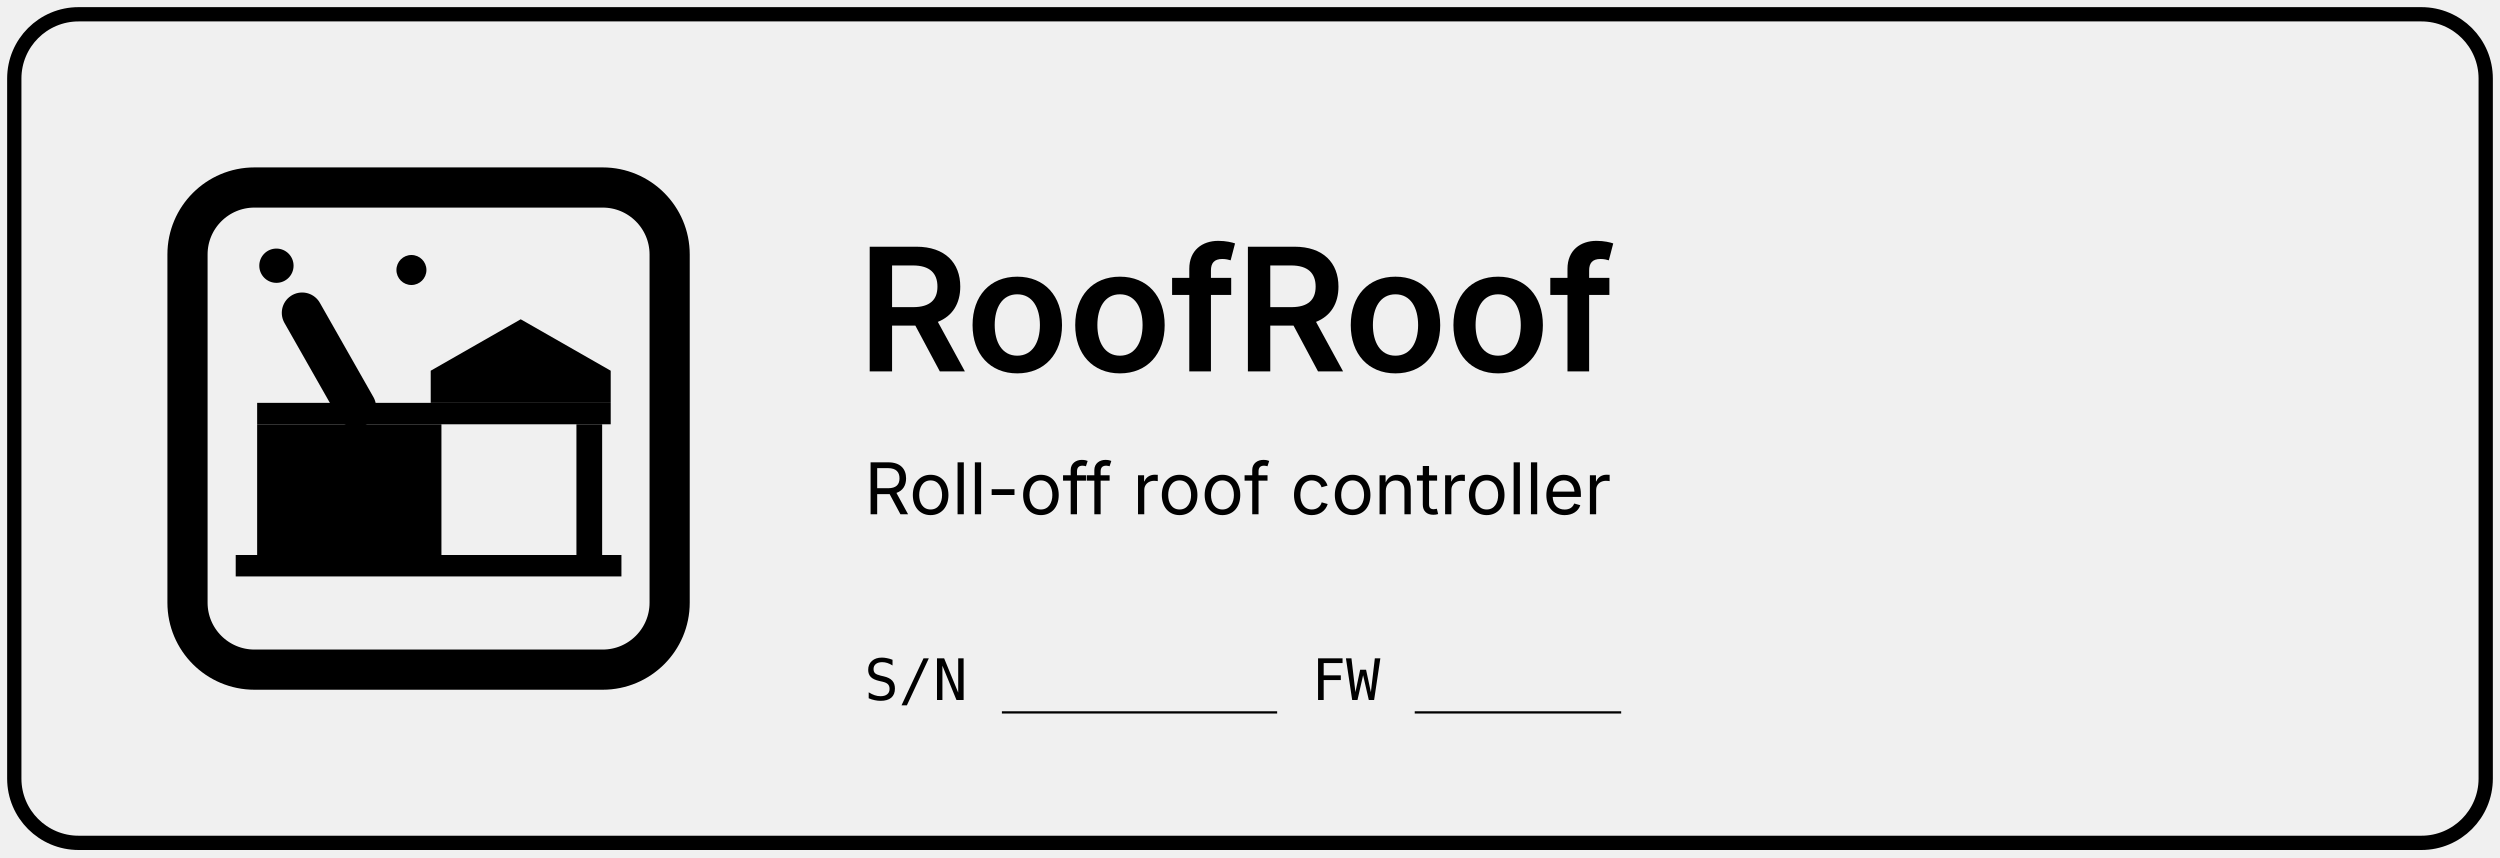
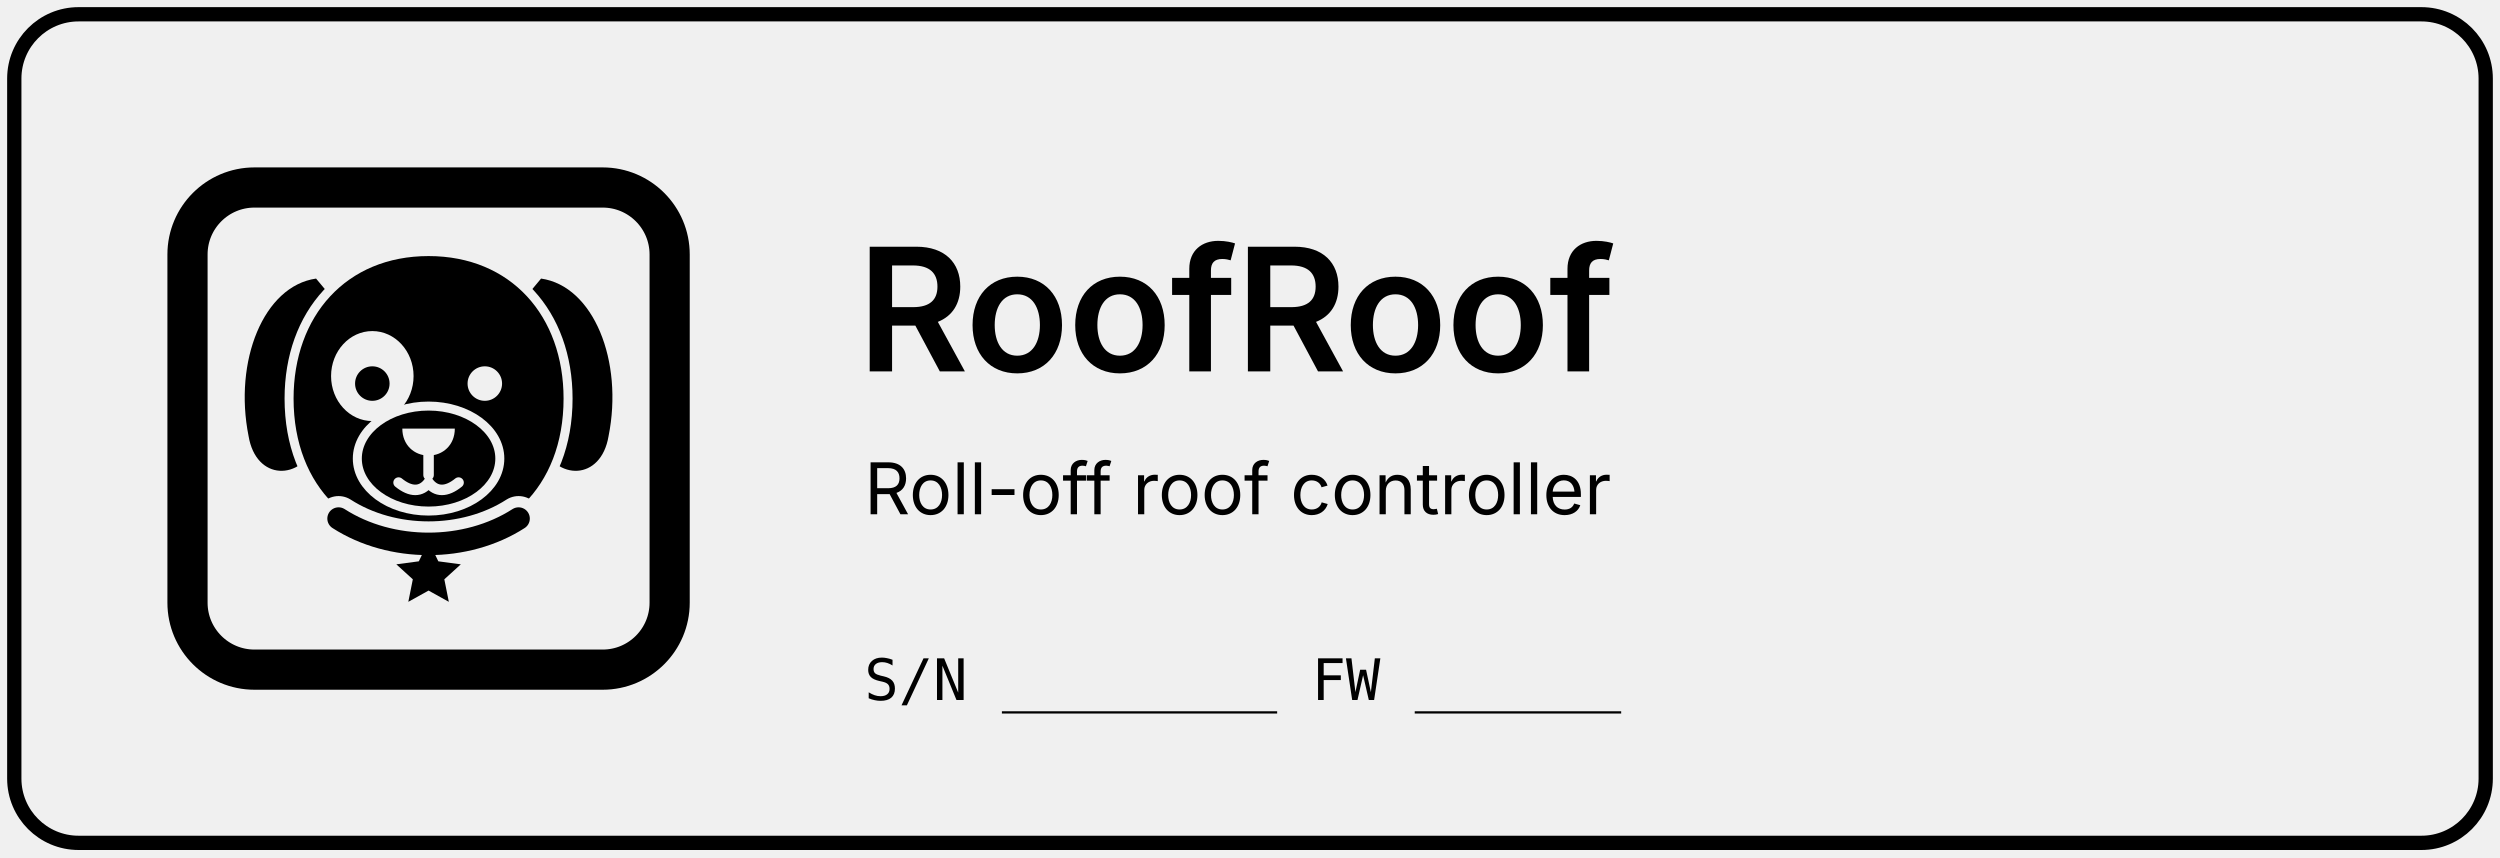
<svg xmlns="http://www.w3.org/2000/svg" width="700" height="240" viewBox="0 0 700 240">
  <rect x="4" y="4" width="692" height="232" rx="18" fill="none" stroke="#000" stroke-width="4" />
  <svg x="30" y="30" width="180" height="180" viewBox="0 0 24 24">
    <rect x="3" y="3" width="18" height="18" rx="2.5" fill="none" stroke="#000" stroke-width="1.5" />
-     <g transform="translate(12 12) scale(.8) translate(-12 -12.6)">
-       <circle cx="4.9" cy="5" r=".8" fill="#000" />
-       <circle cx="11.2" cy="5.2" r=".7" fill="#000" />
-       <path d="M8.6 11.6L6.1 7.2" fill="none" stroke="#000" stroke-width="1.9" stroke-linecap="round" />
-       <rect x="4" y="12.4" width="8.6" height="6.1" fill="#000" />
-       <rect x="18.9" y="12.4" width="1.2" height="6.1" fill="#000" />
-       <rect x="4" y="11.4" width="16.5" height="1" fill="#000" />
-       <path d="M12.1 11.4V9.9L16.3 7.5L20.5 9.9V11.4Z" fill="#000" />
-       <rect x="3" y="18.5" width="18" height="1" fill="#000" />
+     <g transform="translate(3.04 2.2) scale(.28)">
+       <mask id="lemm" maskUnits="userSpaceOnUse" x="0" y="0" width="64" height="64">
+         <path d="M17 15c-7 1-11 11-9 21 1 6 7 6 9 1l5-16zM47 15c7 1 11 11 9 21-1 6-7 6-9 1l-5-16z" fill="#fff" />
+         <path d="M32 12c11 0 18 8 18 19 0 12-8 19-18 19s-18-7-18-19c0-11 7-19 18-19z" fill="#fff" stroke="#000" stroke-width="2.4" paint-order="stroke" />
+         <ellipse cx="24.5" cy="28" rx="5.5" ry="6" fill="#000" />
+         <circle cx="24.5" cy="29" r="2.3" fill="#fff" />
+         <ellipse cx="32" cy="39" rx="9.5" ry="7" fill="none" stroke="#000" stroke-width="1.2" />
+         <g fill="#000">
+           <circle cx="39.5" cy="29" r="2.3" />
+           <path d="M28.5 35h7c0 2.2-1.6 3.6-3.5 3.6s-3.5-1.4-3.5-3.6z" />
+         </g>
+         <path d="M32 38.6v2.6m-4 1c1.6 1.3 3 1.3 4 0 1 1.3 2.4 1.3 4 0" fill="none" stroke="#000" stroke-width="1.4" stroke-linecap="round" />
+         <path d="M20 47c7 4.5 17 4.5 24 0" fill="none" stroke="#000" stroke-width="6" stroke-linecap="round" />
+         <path d="m32 50 1.3 2.7 3 .4-2.2 2 .6 3-2.7-1.5-2.7 1.5.6-3-2.2-2 3-.4z" fill="#000" stroke="#000" stroke-width="2.4" stroke-linejoin="round" />
+       </mask>
+       <rect width="64" height="64" fill="#000" mask="url(#lemm)" />
+       <path d="M20 47c7 4.5 17 4.5 24 0" fill="none" stroke="#000" stroke-width="3" stroke-linecap="round" />
+       <path d="m32 50 1.3 2.7 3 .4-2.2 2 .6 3-2.7-1.5-2.7 1.5.6-3-2.2-2 3-.4z" fill="#000" />
    </g>
  </svg>
  <text x="240" y="104" font-family="Inter, system-ui, sans-serif" font-size="48" font-weight="600" letter-spacing="-0.48" fill="#000">RoofRoof</text>
  <text x="242" y="144" font-family="Inter, system-ui, sans-serif" font-size="20" fill="#000">Roll-off roof controller</text>
  <text x="242" y="196" font-family="'JetBrains Mono', ui-monospace, monospace" font-size="16" fill="#000">S/N ________    FW ______</text>
</svg>
